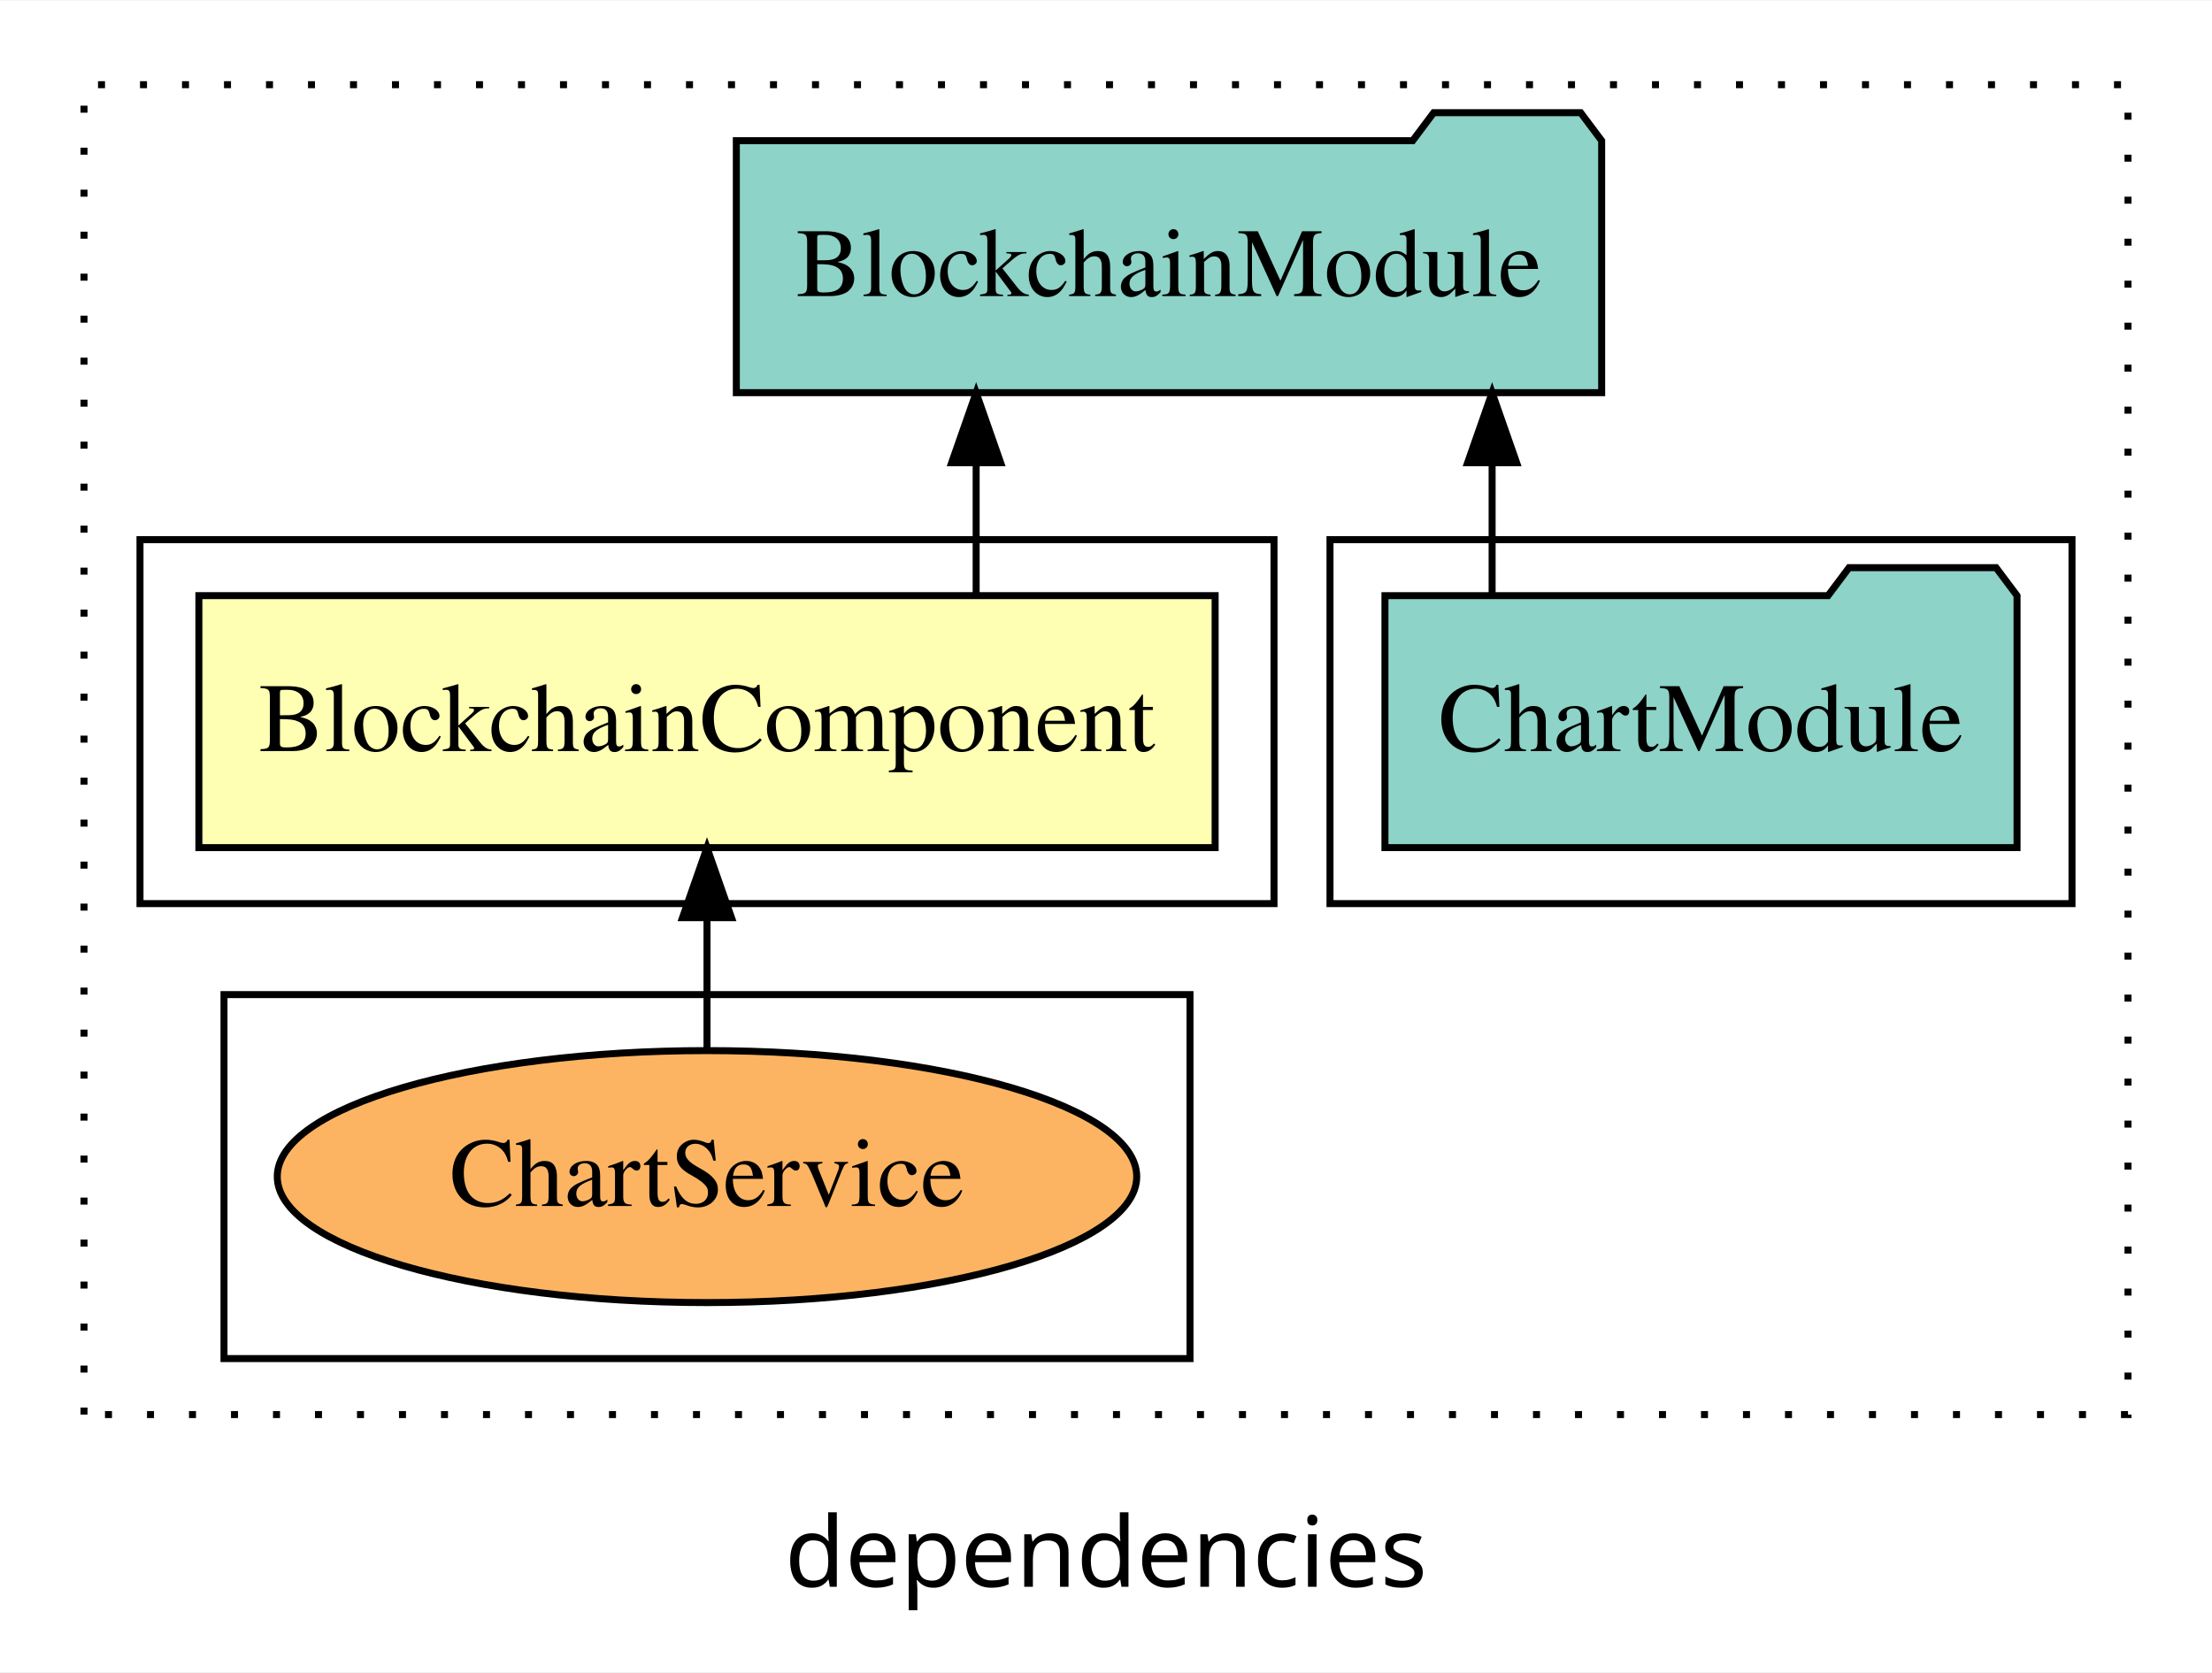
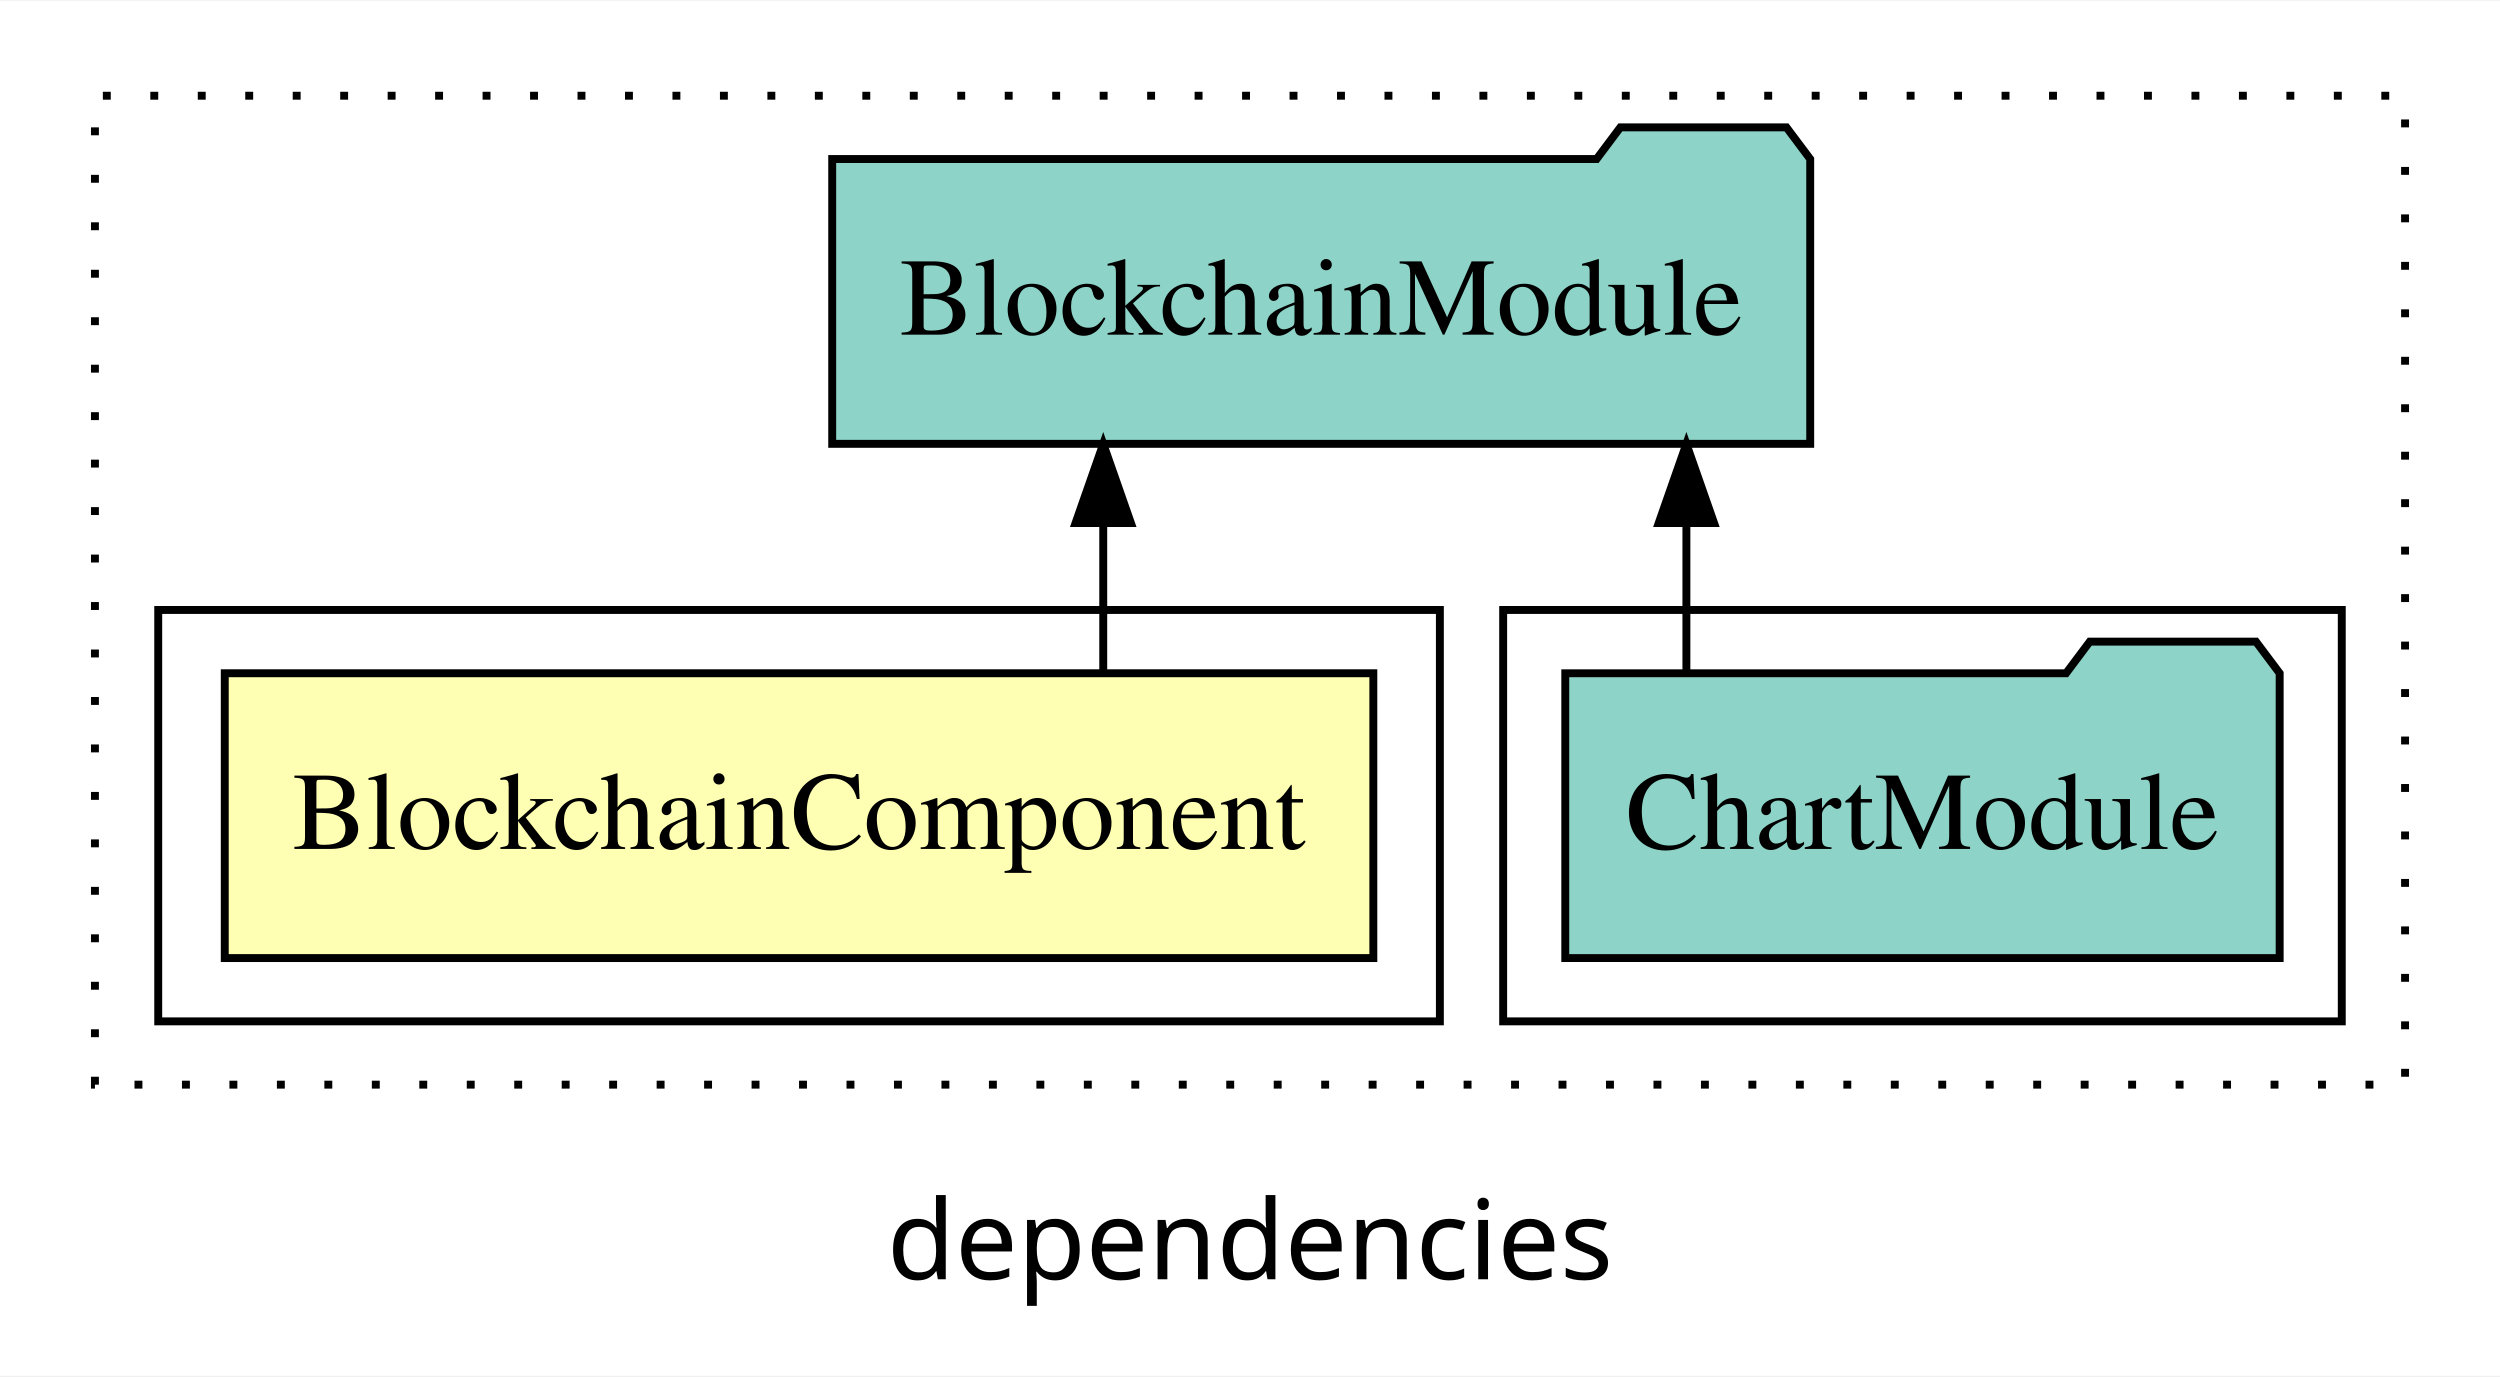
- <svg xmlns="http://www.w3.org/2000/svg" width="316pt" height="239pt" viewBox="0.00 0.00 316.00 238.80">
-   <g id="graph0" class="graph" transform="scale(1 1) rotate(0) translate(4 234.8)">
-     <polygon fill="white" stroke="transparent" points="-4,4 -4,-234.8 312,-234.8 312,4 -4,4" />
+ <svg xmlns="http://www.w3.org/2000/svg" width="316pt" height="174pt" viewBox="0.00 0.00 316.00 173.80">
+   <g id="graph0" class="graph" transform="scale(1 1) rotate(0) translate(4 169.8)">
+     <polygon fill="white" stroke="transparent" points="-4,4 -4,-169.8 312,-169.8 312,4 -4,4" />
    <text text-anchor="middle" x="154" y="-8.2" font-family="sans-serif" font-size="14.00">dependencies</text>
    <g id="clust1" class="cluster">
-       <polygon fill="none" stroke="black" stroke-dasharray="1,5" points="8,-32.8 8,-222.8 300,-222.8 300,-32.8 8,-32.8" />
+       <polygon fill="none" stroke="black" stroke-dasharray="1,5" points="8,-32.8 8,-157.8 300,-157.8 300,-32.8 8,-32.8" />
    </g>
    <g id="clust4" class="cluster">
-       <polygon fill="none" stroke="black" points="186,-105.8 186,-157.8 292,-157.8 292,-105.8 186,-105.8" />
+       <polygon fill="none" stroke="black" points="186,-40.8 186,-92.8 292,-92.8 292,-40.8 186,-40.8" />
    </g>
    <g id="clust2" class="cluster">
-       <polygon fill="none" stroke="black" points="16,-105.8 16,-157.8 178,-157.8 178,-105.8 16,-105.8" />
-     </g>
-     <g id="clust3" class="cluster">
-       <polygon fill="none" stroke="black" points="28,-40.8 28,-92.8 166,-92.8 166,-40.8 28,-40.8" />
+       <polygon fill="none" stroke="black" points="16,-40.8 16,-92.8 178,-92.8 178,-40.8 16,-40.8" />
    </g>
    <g id="node1" class="node">
-       <polygon fill="#ffffb3" stroke="black" points="169.59,-149.8 24.41,-149.8 24.41,-113.8 169.59,-113.8 169.59,-149.8" />
-       <text text-anchor="middle" x="97" y="-127.6" font-family="Times,serif" font-size="14.00">BlockchainComponent</text>
+       <polygon fill="#ffffb3" stroke="black" points="169.59,-84.8 24.41,-84.8 24.41,-48.8 169.59,-48.8 169.59,-84.8" />
+       <text text-anchor="middle" x="97" y="-62.6" font-family="Times,serif" font-size="14.00">BlockchainComponent</text>
    </g>
    <g id="node2" class="node">
-       <polygon fill="#8dd3c7" stroke="black" points="224.81,-214.8 221.81,-218.8 200.81,-218.8 197.81,-214.8 101.19,-214.8 101.19,-178.8 224.81,-178.8 224.81,-214.8" />
-       <text text-anchor="middle" x="163" y="-192.6" font-family="Times,serif" font-size="14.00">BlockchainModule</text>
+       <polygon fill="#8dd3c7" stroke="black" points="224.81,-149.8 221.81,-153.8 200.81,-153.8 197.81,-149.8 101.19,-149.8 101.19,-113.8 224.81,-113.8 224.81,-149.8" />
+       <text text-anchor="middle" x="163" y="-127.6" font-family="Times,serif" font-size="14.00">BlockchainModule</text>
    </g>
    <g id="edge1" class="edge">
-       <path fill="none" stroke="black" d="M135.45,-149.91C135.45,-149.91 135.45,-168.79 135.45,-168.79" />
-       <polygon fill="black" stroke="black" points="131.95,-168.79 135.45,-178.79 138.95,-168.79 131.95,-168.79" />
+       <path fill="none" stroke="black" d="M135.45,-84.91C135.45,-84.91 135.45,-103.79 135.45,-103.79" />
+       <polygon fill="black" stroke="black" points="131.95,-103.79 135.45,-113.79 138.95,-103.79 131.95,-103.79" />
    </g>
    <g id="node3" class="node">
-       <ellipse fill="#fdb462" stroke="black" cx="97" cy="-66.8" rx="61.39" ry="18" />
-       <text text-anchor="middle" x="97" y="-62.6" font-family="Times,serif" font-size="14.00">ChartService</text>
+       <polygon fill="#8dd3c7" stroke="black" points="284.15,-84.8 281.15,-88.8 260.15,-88.8 257.15,-84.8 193.85,-84.8 193.85,-48.8 284.15,-48.8 284.15,-84.8" />
+       <text text-anchor="middle" x="239" y="-62.6" font-family="Times,serif" font-size="14.00">ChartModule</text>
    </g>
    <g id="edge2" class="edge">
-       <path fill="none" stroke="black" d="M97,-84.91C97,-84.91 97,-103.79 97,-103.79" />
-       <polygon fill="black" stroke="black" points="93.5,-103.79 97,-113.79 100.5,-103.79 93.5,-103.79" />
-     </g>
-     <g id="node4" class="node">
-       <polygon fill="#8dd3c7" stroke="black" points="284.15,-149.8 281.15,-153.8 260.15,-153.8 257.15,-149.8 193.85,-149.8 193.85,-113.8 284.15,-113.8 284.15,-149.8" />
-       <text text-anchor="middle" x="239" y="-127.6" font-family="Times,serif" font-size="14.00">ChartModule</text>
-     </g>
-     <g id="edge3" class="edge">
-       <path fill="none" stroke="black" d="M209.16,-149.91C209.16,-149.91 209.16,-168.79 209.16,-168.79" />
-       <polygon fill="black" stroke="black" points="205.66,-168.79 209.16,-178.79 212.66,-168.79 205.66,-168.79" />
+       <path fill="none" stroke="black" d="M209.16,-84.91C209.16,-84.91 209.16,-103.79 209.16,-103.79" />
+       <polygon fill="black" stroke="black" points="205.66,-103.79 209.16,-113.79 212.66,-103.79 205.66,-103.79" />
    </g>
  </g>
</svg>
